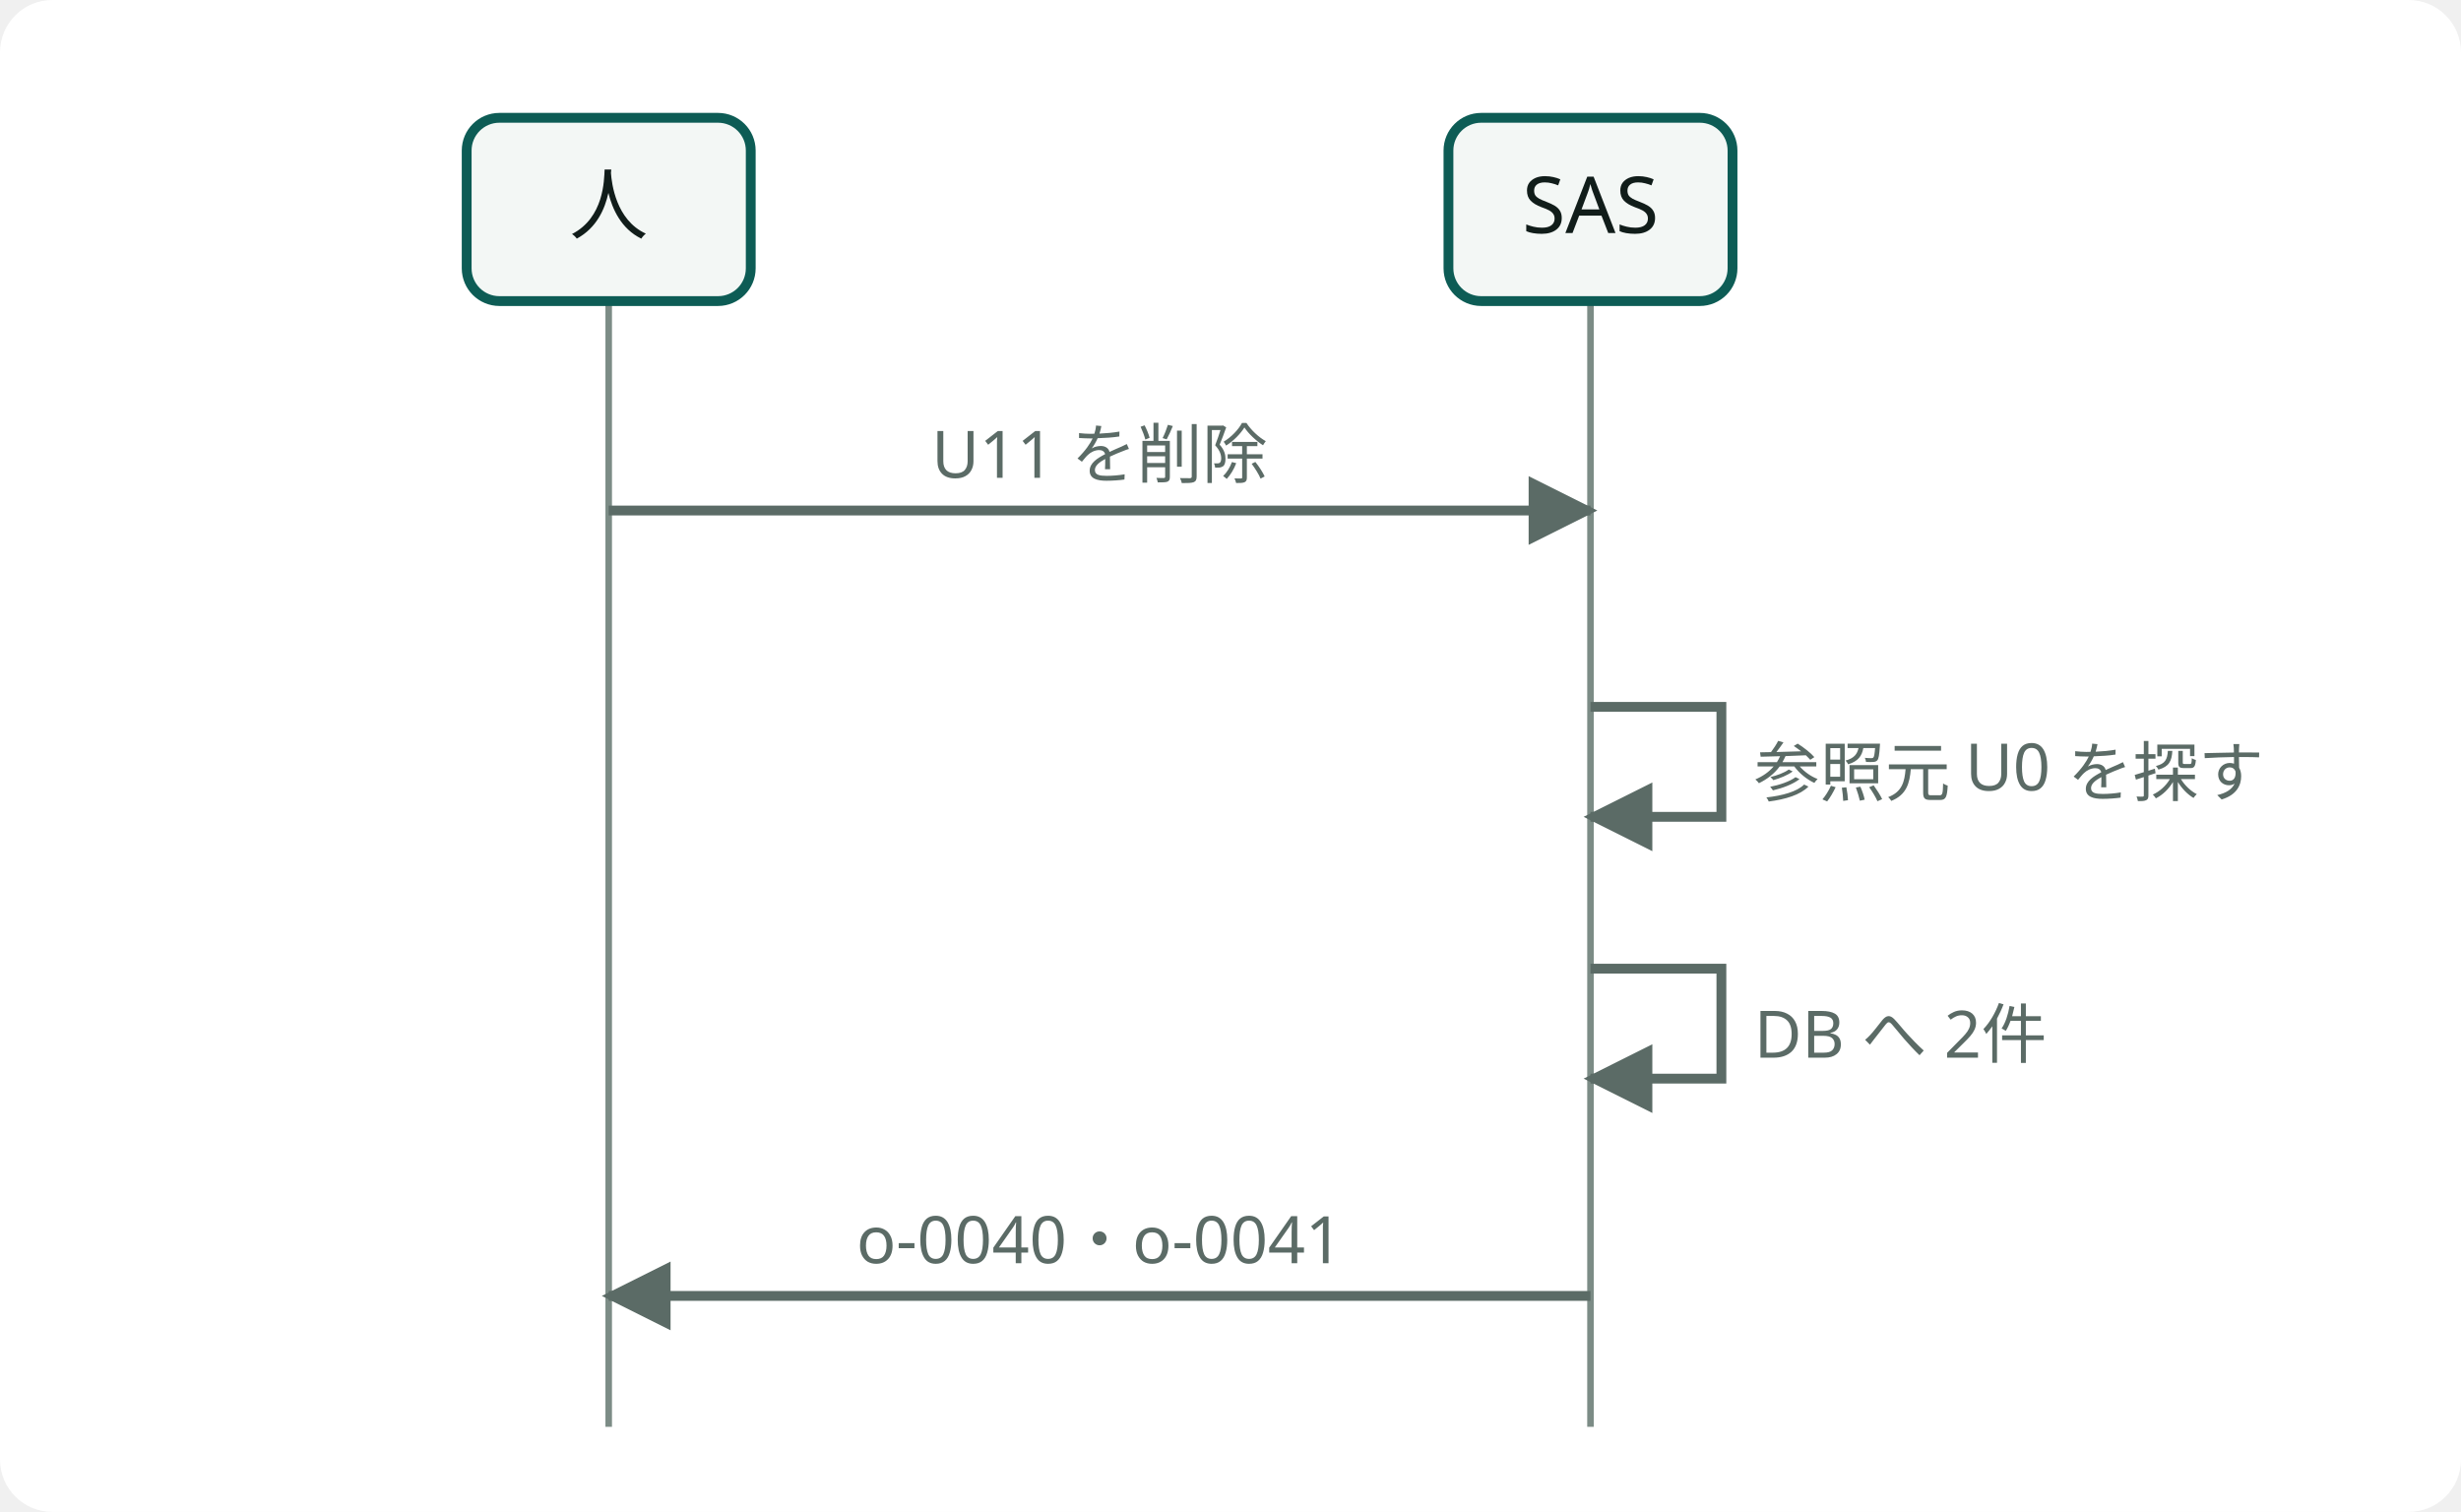
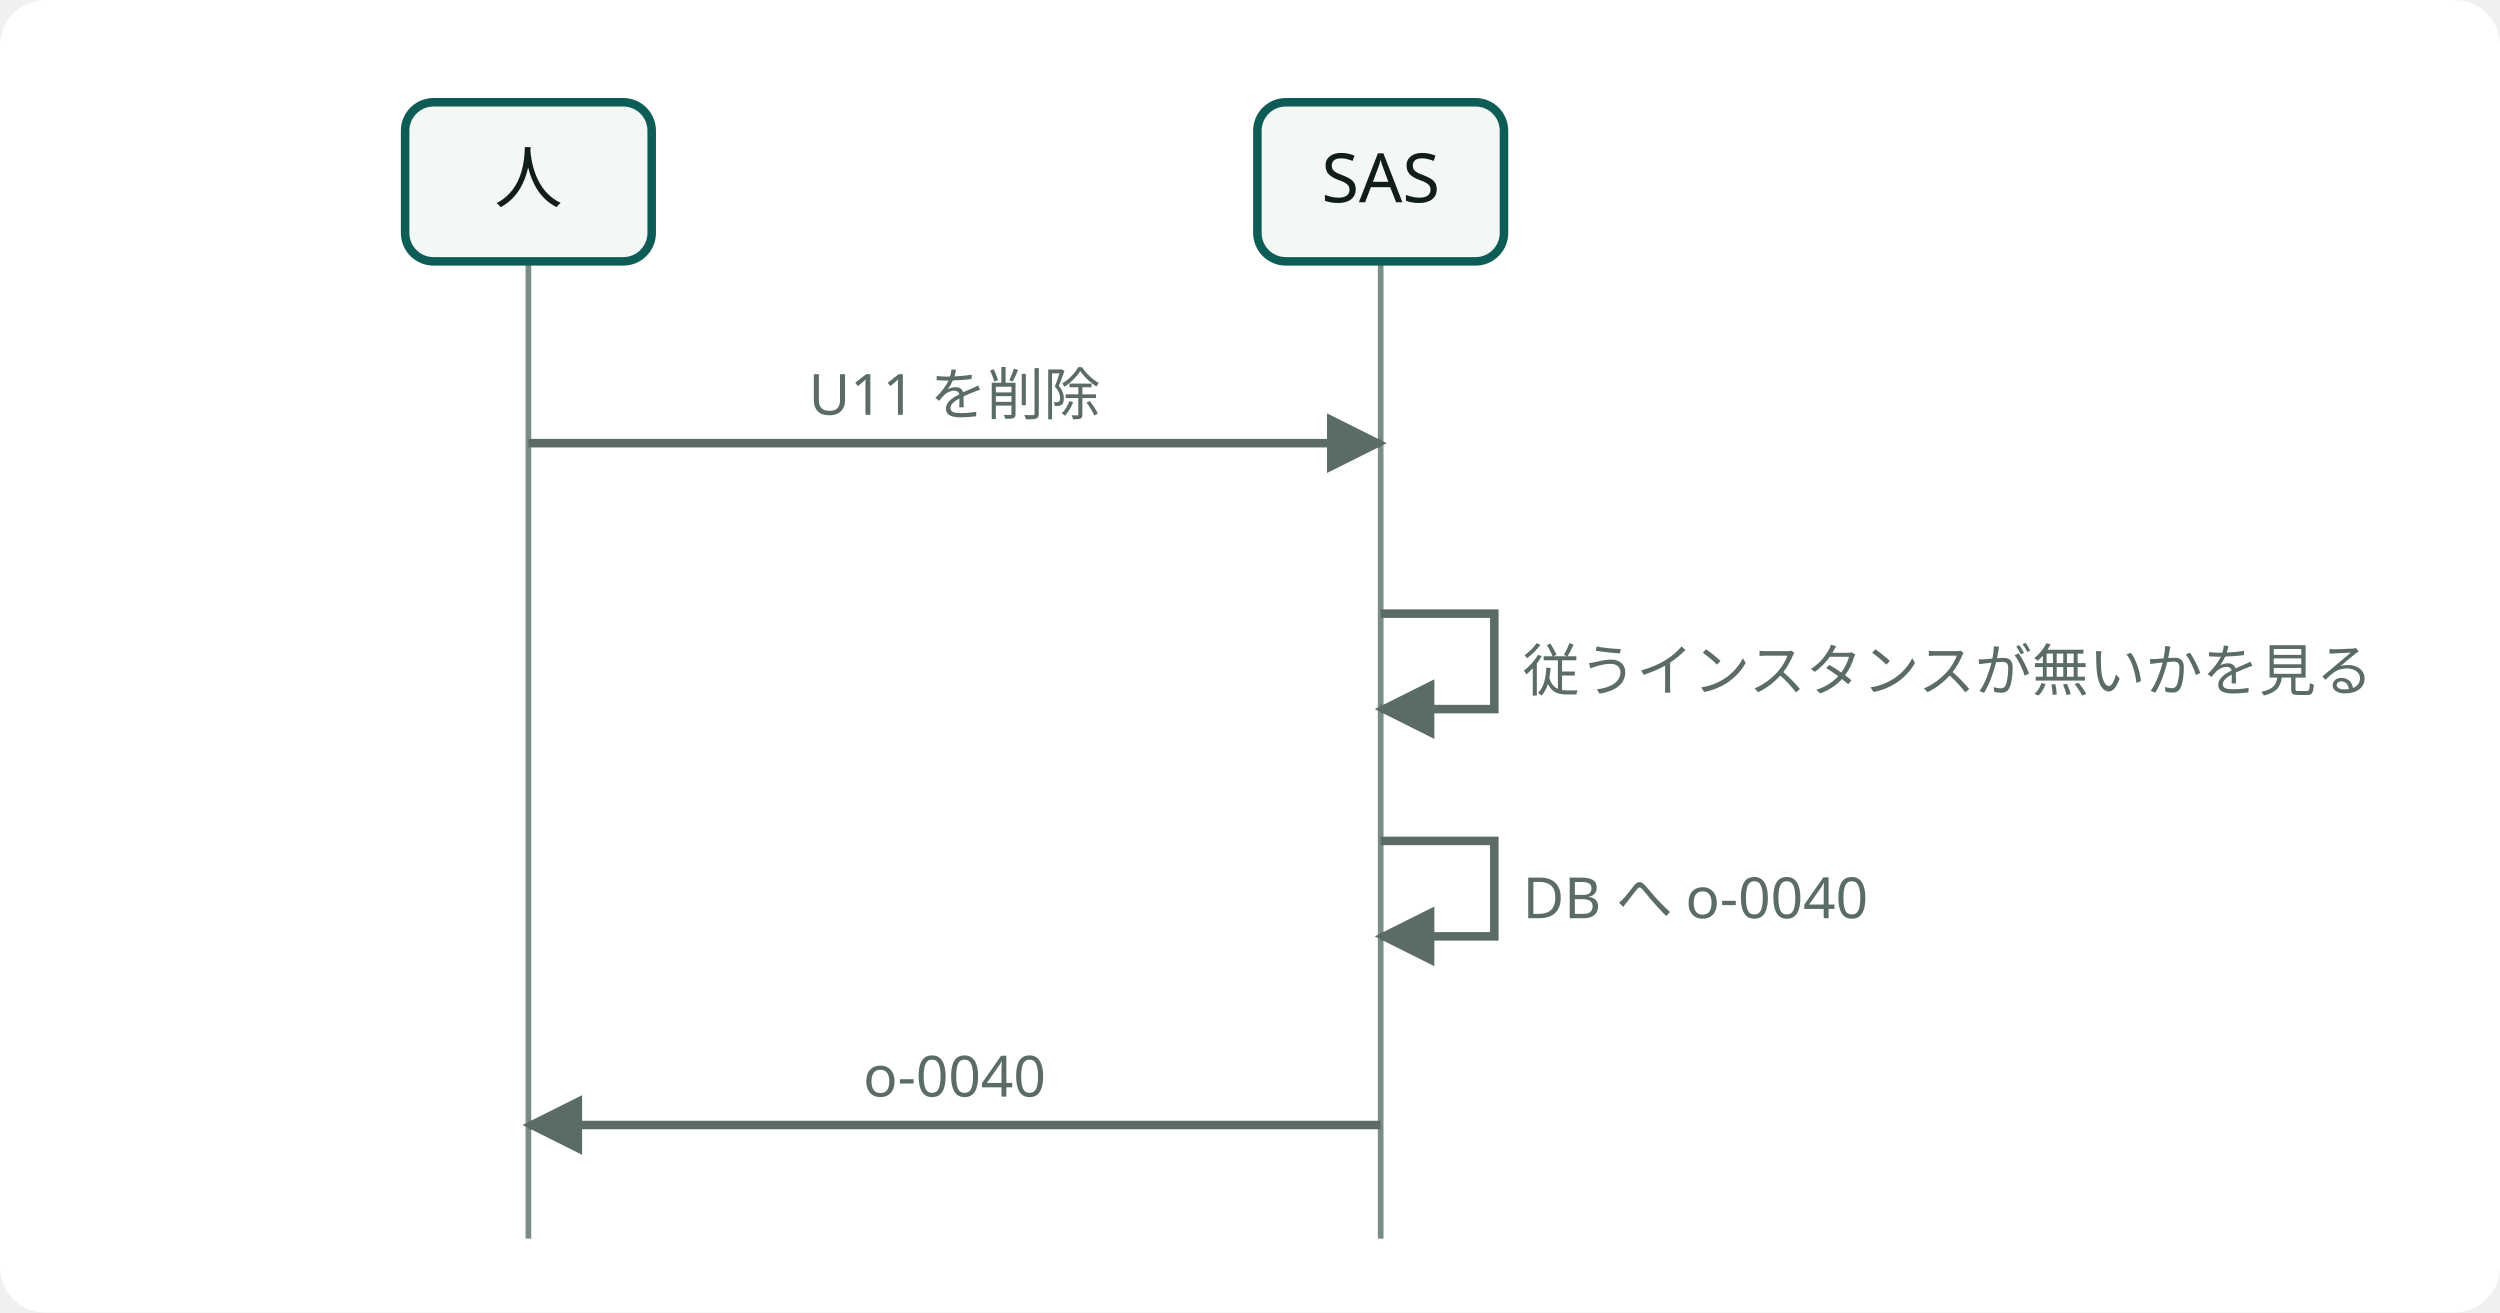
- <svg class="wf-fig dsvg" viewBox="0 0 376 231" width="376" height="231" role="img">
-   <style data-dsvg="dark">.dsvg .canvas{fill:var(--dsvg-area-fill,#FFFFFF)}.dsvg .grid{stroke:var(--dsvg-line,#7C8C86)}.dsvg .box{fill:var(--dsvg-box-fill,#F3F7F5);stroke:var(--dsvg-accent,#0D5C55)}.dsvg .label{fill:var(--dsvg-ink,#111D1A);font-size:12px}.dsvg .flow{stroke:var(--dsvg-ink-soft,#5B6B66)}.dsvg .note.small{fill:var(--dsvg-ink-soft,#5B6B66);font-size:10px}.dsvg #dsvg-96d1c7e4-arrow-5B6B66 path{fill:var(--dsvg-ink-soft,#5B6B66)}@media (prefers-color-scheme:dark){:root:not([data-theme="light"]) .dsvg,.dsvg:root:not([data-theme="light"]){--dsvg-area-fill:#22302D;--dsvg-line:#62756F;--dsvg-box-fill:#16211E;--dsvg-accent:#6CC9B8;--dsvg-ink:#E6EEEB;--dsvg-ink-soft:#9DADA8}}:root[data-theme="dark"] .dsvg{--dsvg-area-fill:#22302D;--dsvg-line:#62756F;--dsvg-box-fill:#16211E;--dsvg-accent:#6CC9B8;--dsvg-ink:#E6EEEB;--dsvg-ink-soft:#9DADA8}</style>
+ <svg class="wf-fig dsvg" viewBox="0 0 440 231" width="440" height="231" role="img">
+   <style data-dsvg="dark">.dsvg .canvas{fill:var(--dsvg-area-fill,#FFFFFF)}.dsvg .grid{stroke:var(--dsvg-line,#7C8C86)}.dsvg .box{fill:var(--dsvg-box-fill,#F3F7F5);stroke:var(--dsvg-accent,#0D5C55)}.dsvg .label{fill:var(--dsvg-ink,#111D1A);font-size:12px}.dsvg .flow{stroke:var(--dsvg-ink-soft,#5B6B66)}.dsvg .note.small{fill:var(--dsvg-ink-soft,#5B6B66);font-size:10px}.dsvg #dsvg-1ee3d9c0-arrow-5B6B66 path{fill:var(--dsvg-ink-soft,#5B6B66)}@media (prefers-color-scheme:dark){:root:not([data-theme="light"]) .dsvg,.dsvg:root:not([data-theme="light"]){--dsvg-area-fill:#22302D;--dsvg-line:#62756F;--dsvg-box-fill:#16211E;--dsvg-accent:#6CC9B8;--dsvg-ink:#E6EEEB;--dsvg-ink-soft:#9DADA8}}:root[data-theme="dark"] .dsvg{--dsvg-area-fill:#22302D;--dsvg-line:#62756F;--dsvg-box-fill:#16211E;--dsvg-accent:#6CC9B8;--dsvg-ink:#E6EEEB;--dsvg-ink-soft:#9DADA8}</style>
  <defs data-dsvg="marker">
-     <marker id="dsvg-96d1c7e4-arrow-5B6B66" viewBox="0 0 10 10" refX="9" refY="5" markerWidth="7" markerHeight="7" orient="auto-start-reverse">
+     <marker id="dsvg-1ee3d9c0-arrow-5B6B66" viewBox="0 0 10 10" refX="9" refY="5" markerWidth="7" markerHeight="7" orient="auto-start-reverse">
      <path d="M0,0 L10,5 L0,10 z" fill="#5B6B66" />
    </marker>
  </defs>
-   <rect data-dsvg="canvas" class="canvas" x="0.0" y="0.0" width="376.0" height="231.0" fill="#FFFFFF" rx="8" />
+   <rect data-dsvg="canvas" class="canvas" x="0.0" y="0.0" width="440.0" height="231.0" fill="#FFFFFF" rx="8" />
  <g>
    <line class="grid" x1="93.0" y1="46.0" x2="93.0" y2="218.0" fill="none" stroke="#7C8C86" stroke-width="1" />
    <line class="grid" x1="243.0" y1="46.0" x2="243.0" y2="218.0" fill="none" stroke="#7C8C86" stroke-width="1" />
    <rect class="box" x="71.3" y="18.0" width="43.4" height="28.0" fill="#F3F7F5" stroke="#0D5C55" stroke-width="1.5" rx="5" />
    <text class="label" x="93.0" y="35.6" text-anchor="middle" font-family="Noto Sans JP, Hiragino Kaku Gothic ProN, sans-serif" font-size="12" fill="#111D1A">人</text>
    <rect class="box" x="221.3" y="18.0" width="43.4" height="28.0" fill="#F3F7F5" stroke="#0D5C55" stroke-width="1.5" rx="5" />
    <text class="label" x="243.0" y="35.6" text-anchor="middle" font-family="Noto Sans JP, Hiragino Kaku Gothic ProN, sans-serif" font-size="12" fill="#111D1A">SAS</text>
-     <line class="flow" x1="93.0" y1="78.0" x2="243.0" y2="78.0" fill="none" stroke="#5B6B66" stroke-width="1.5" marker-end="url(#dsvg-96d1c7e4-arrow-5B6B66)" />
+     <line class="flow" x1="93.0" y1="78.0" x2="243.0" y2="78.0" fill="none" stroke="#5B6B66" stroke-width="1.5" marker-end="url(#dsvg-1ee3d9c0-arrow-5B6B66)" />
    <text class="note small" x="168.0" y="73.0" text-anchor="middle" font-family="Noto Sans JP, Hiragino Kaku Gothic ProN, sans-serif" font-size="10" fill="#5B6B66">U11 を削除</text>
-     <path class="flow" d="M243.0,108.0 H263.0 V124.8 H243.0" fill="none" stroke="#5B6B66" stroke-width="1.5" marker-end="url(#dsvg-96d1c7e4-arrow-5B6B66)" />
-     <text class="note small" x="268.0" y="121.6" font-family="Noto Sans JP, Hiragino Kaku Gothic ProN, sans-serif" font-size="10" fill="#5B6B66">参照元 U0 を探す</text>
-     <path class="flow" d="M243.0,148.0 H263.0 V164.8 H243.0" fill="none" stroke="#5B6B66" stroke-width="1.5" marker-end="url(#dsvg-96d1c7e4-arrow-5B6B66)" />
-     <text class="note small" x="268.0" y="161.6" font-family="Noto Sans JP, Hiragino Kaku Gothic ProN, sans-serif" font-size="10" fill="#5B6B66">DB へ 2件</text>
-     <line class="flow" x1="243.0" y1="198.0" x2="93.0" y2="198.0" fill="none" stroke="#5B6B66" stroke-width="1.5" marker-end="url(#dsvg-96d1c7e4-arrow-5B6B66)" />
-     <text class="note small" x="168.0" y="193.0" text-anchor="middle" font-family="Noto Sans JP, Hiragino Kaku Gothic ProN, sans-serif" font-size="10" fill="#5B6B66">o-0040・o-0041</text>
+     <path class="flow" d="M243.0,108.0 H263.0 V124.8 H243.0" fill="none" stroke="#5B6B66" stroke-width="1.5" marker-end="url(#dsvg-1ee3d9c0-arrow-5B6B66)" />
+     <text class="note small" x="268.0" y="121.6" font-family="Noto Sans JP, Hiragino Kaku Gothic ProN, sans-serif" font-size="10" fill="#5B6B66">従うインスタンスが無いかを見る</text>
+     <path class="flow" d="M243.0,148.0 H263.0 V164.8 H243.0" fill="none" stroke="#5B6B66" stroke-width="1.5" marker-end="url(#dsvg-1ee3d9c0-arrow-5B6B66)" />
+     <text class="note small" x="268.0" y="161.6" font-family="Noto Sans JP, Hiragino Kaku Gothic ProN, sans-serif" font-size="10" fill="#5B6B66">DB へ o-0040</text>
+     <line class="flow" x1="243.0" y1="198.0" x2="93.0" y2="198.0" fill="none" stroke="#5B6B66" stroke-width="1.5" marker-end="url(#dsvg-1ee3d9c0-arrow-5B6B66)" />
+     <text class="note small" x="168.0" y="193.0" text-anchor="middle" font-family="Noto Sans JP, Hiragino Kaku Gothic ProN, sans-serif" font-size="10" fill="#5B6B66">o-0040</text>
  </g>
</svg>
